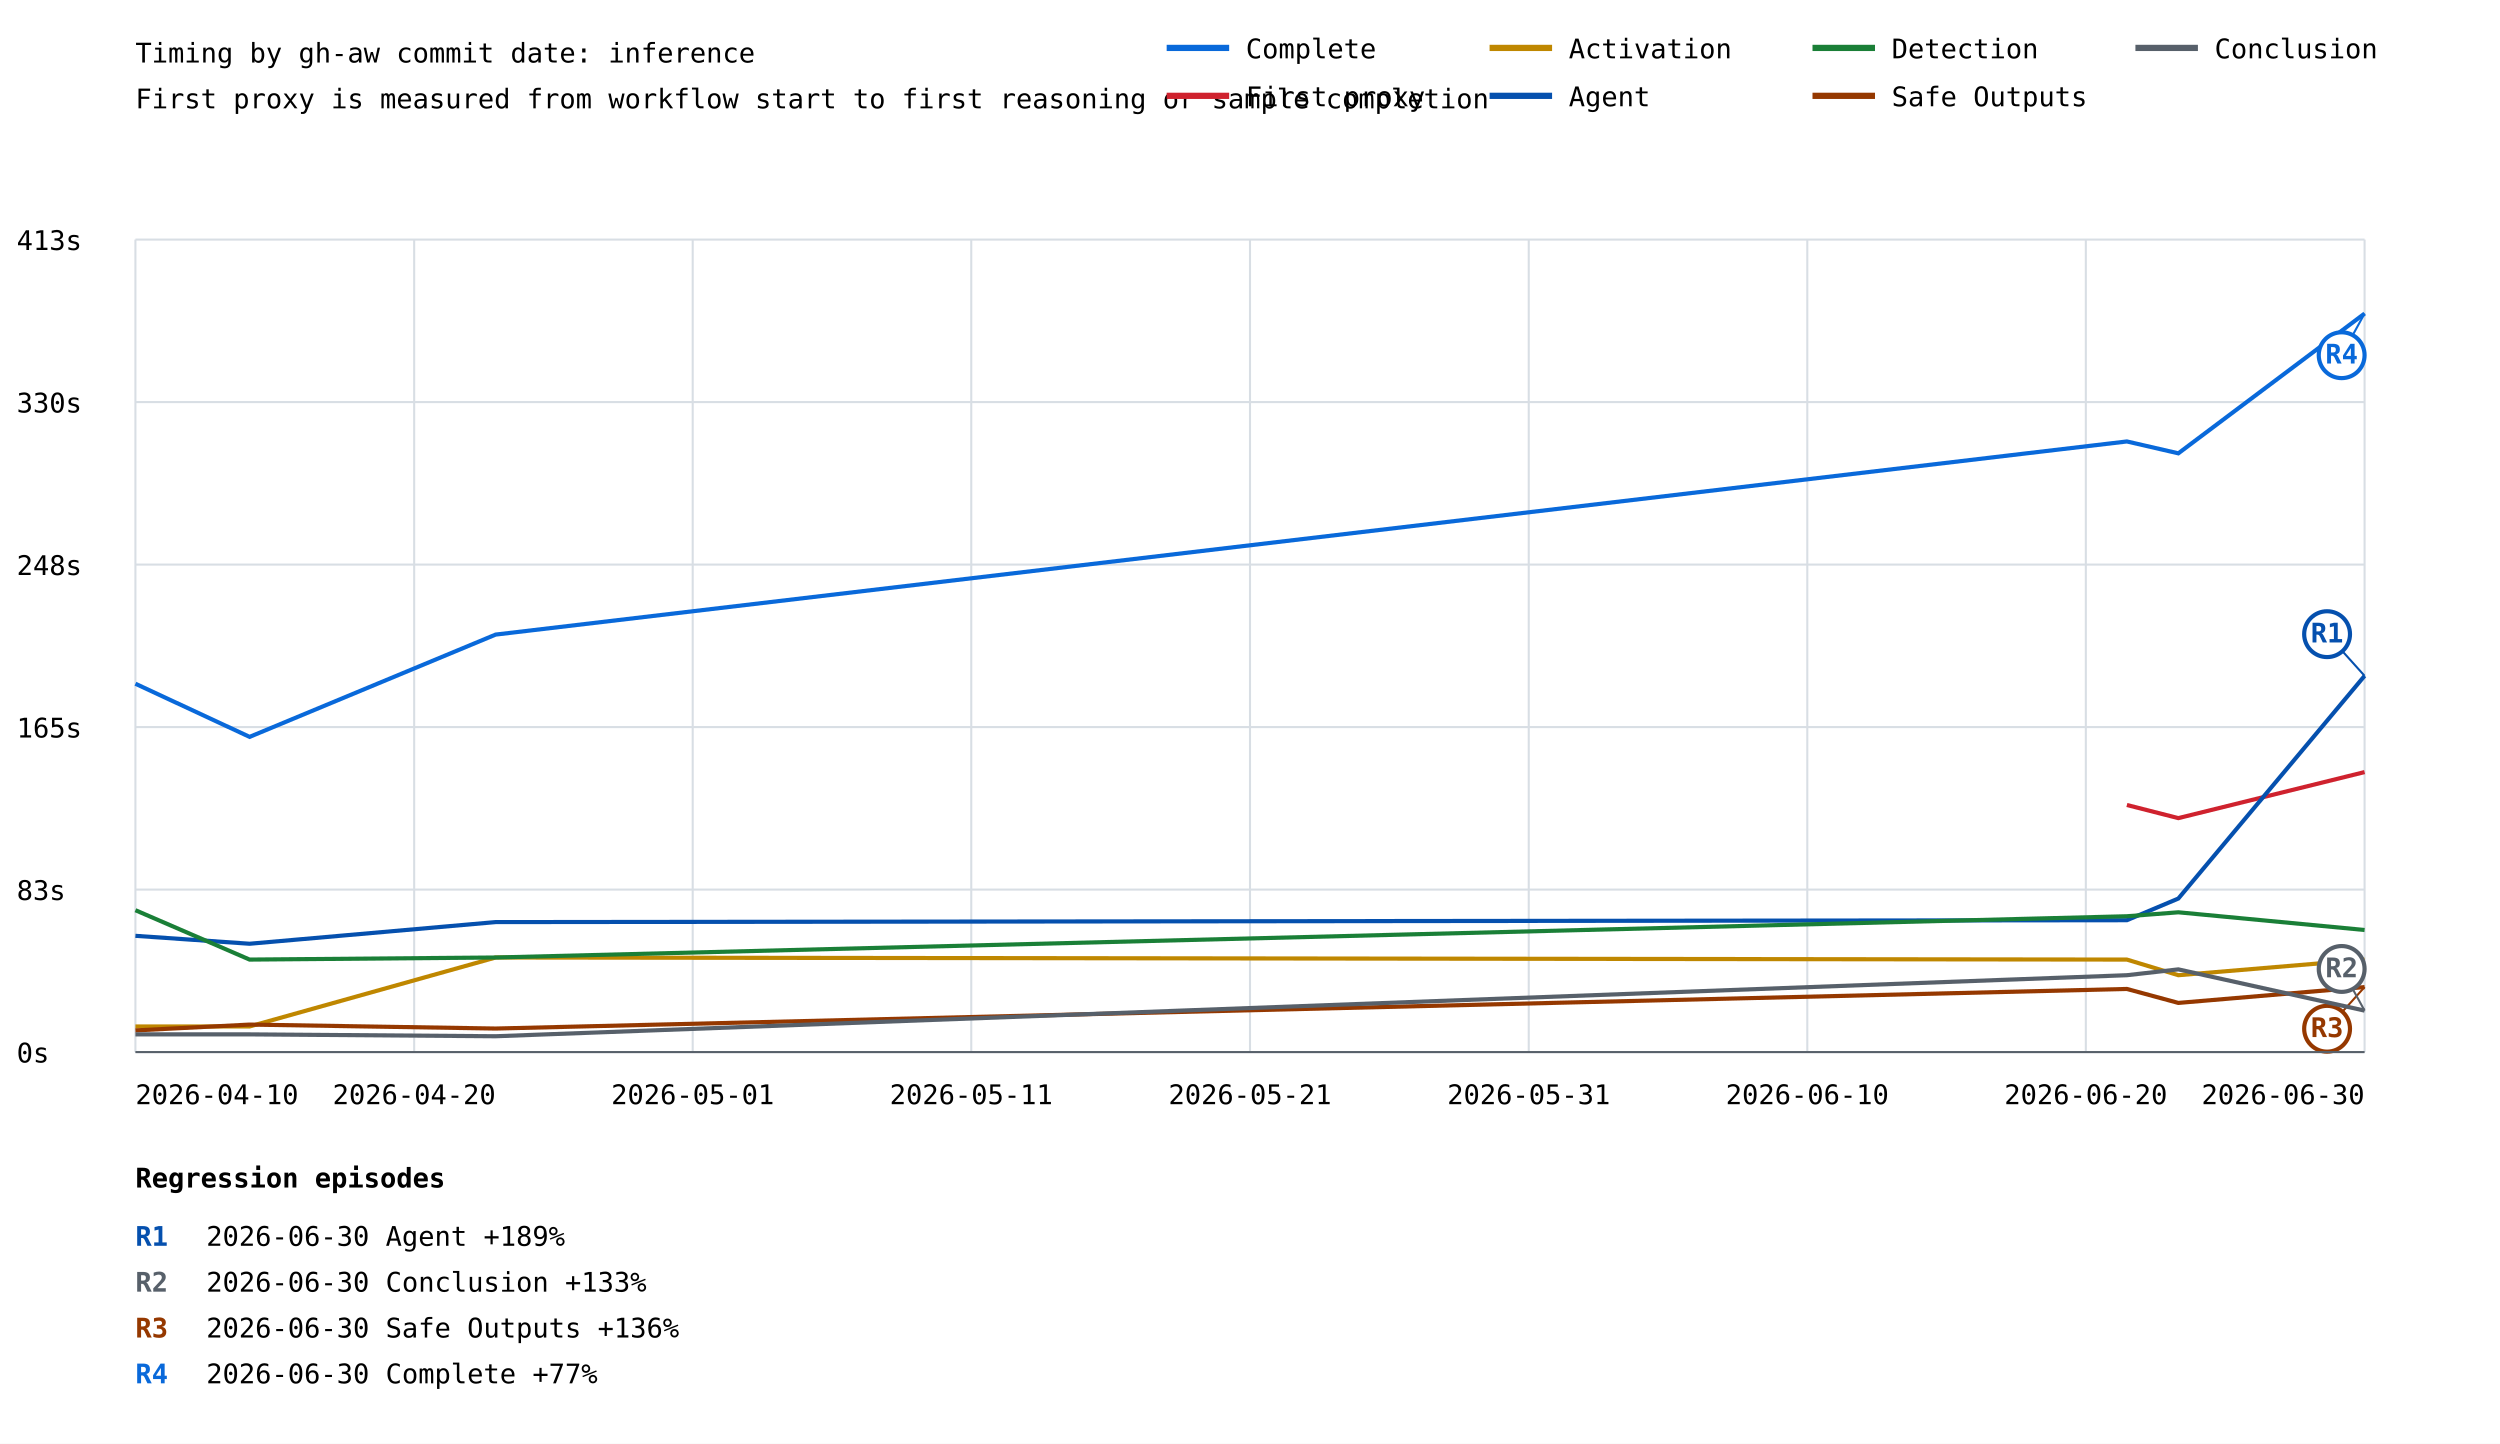
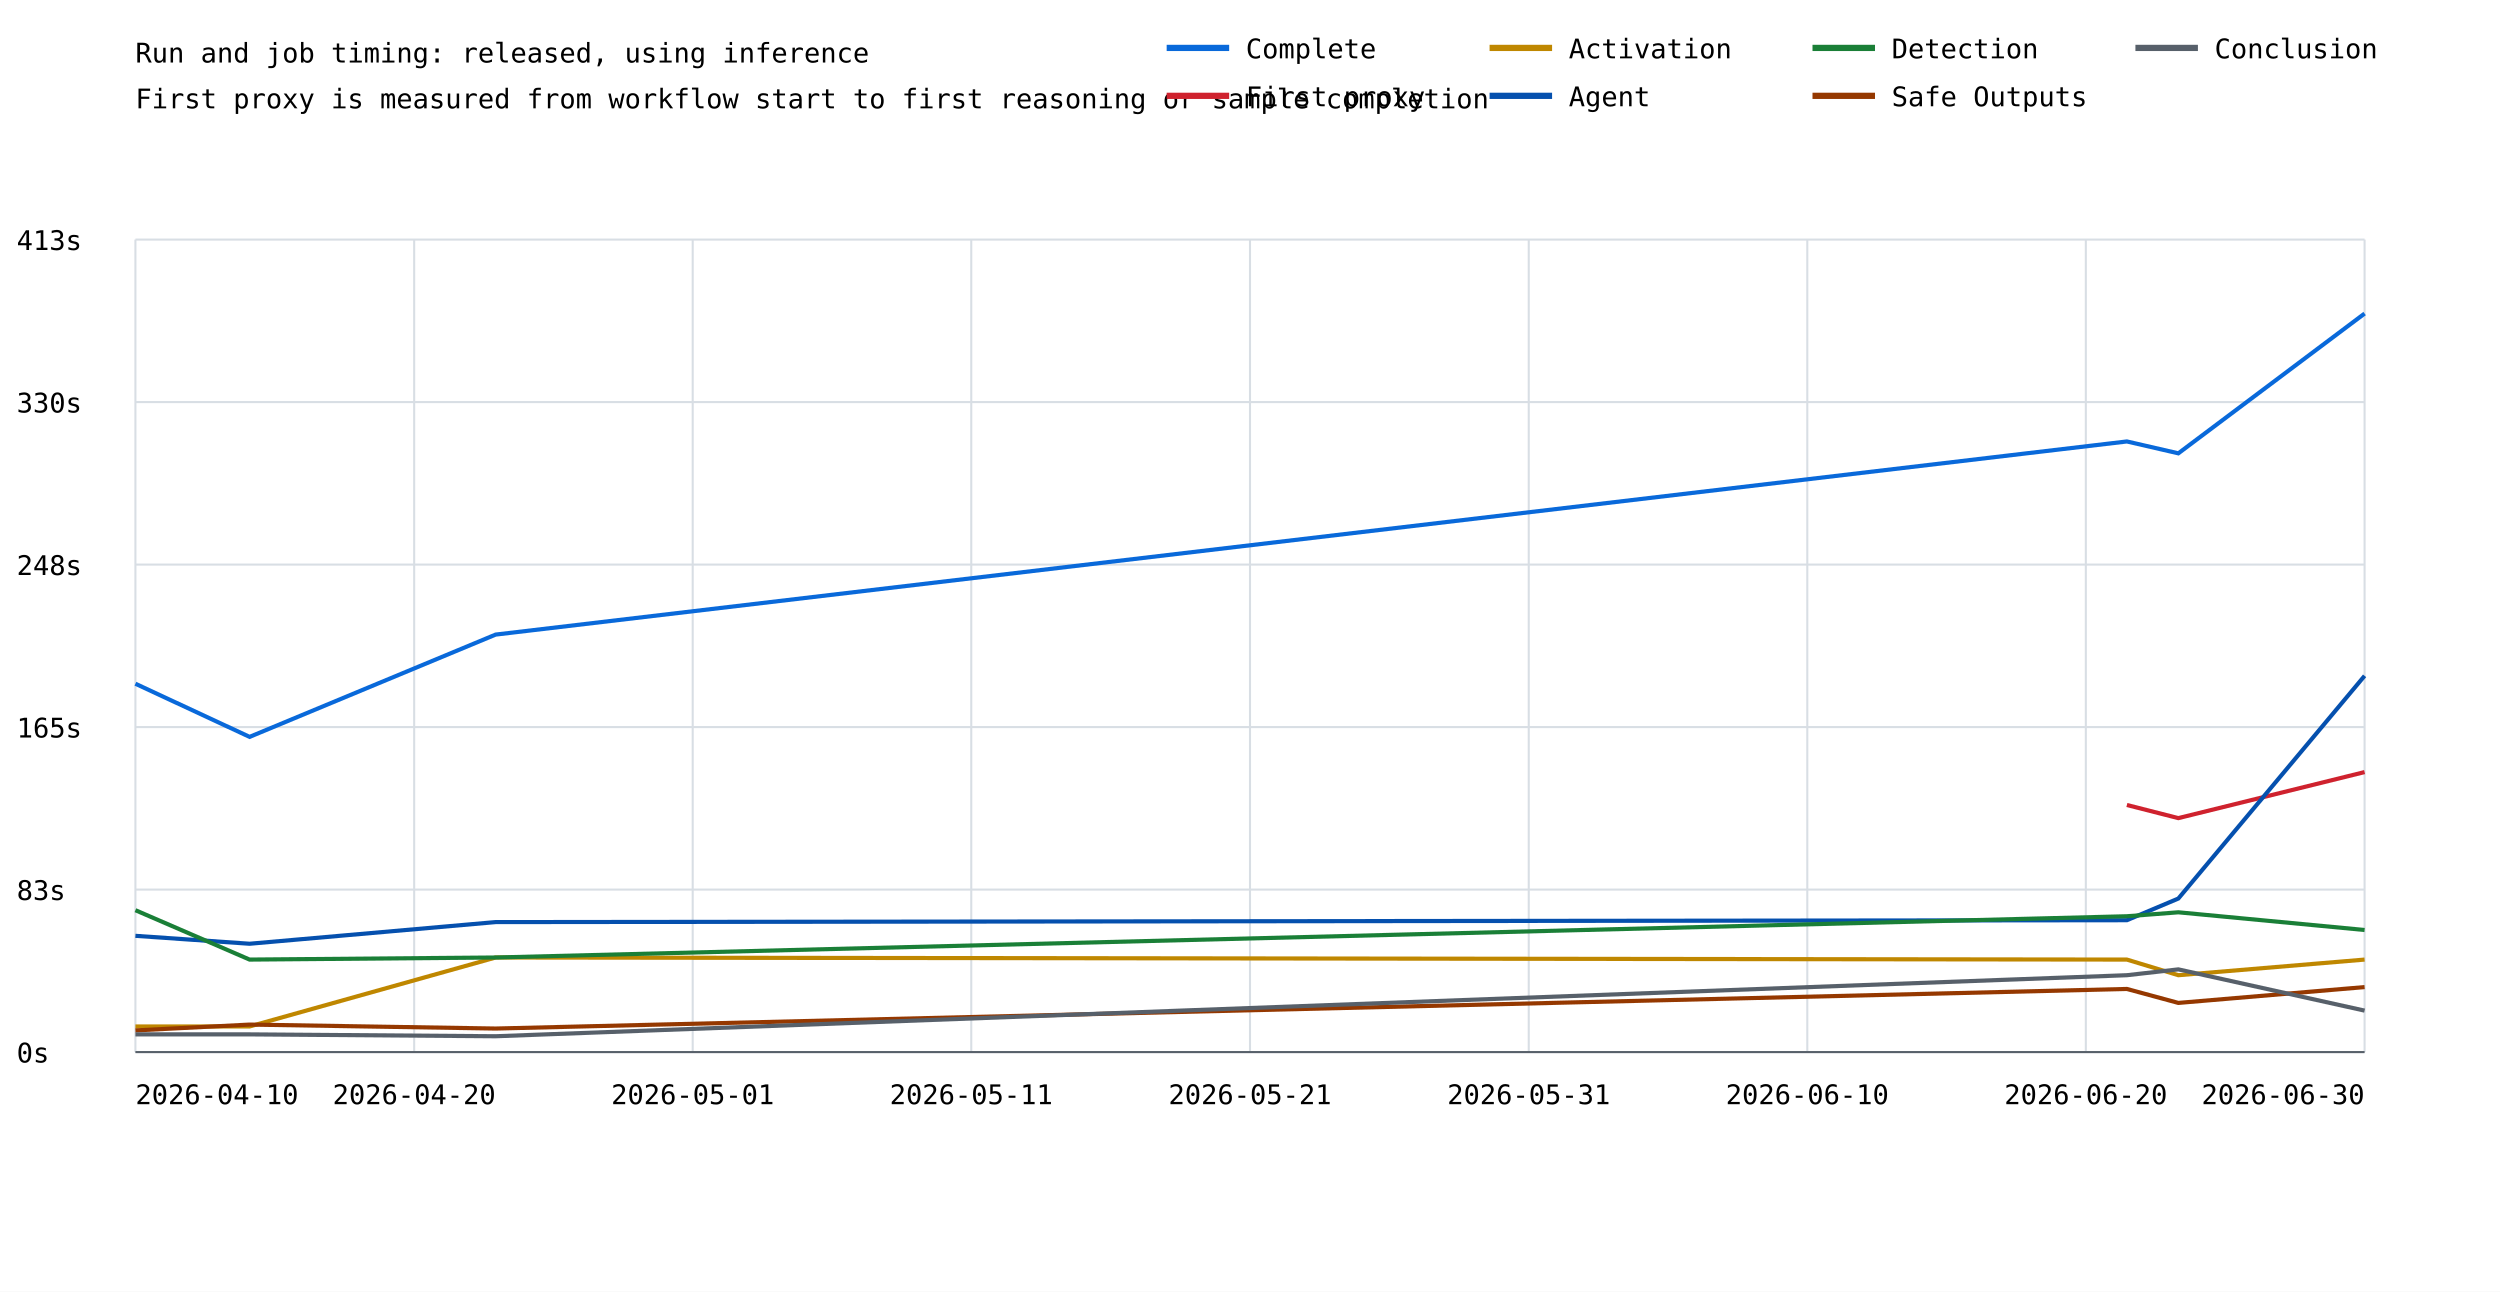
- <svg xmlns="http://www.w3.org/2000/svg" width="1200" height="693" viewBox="0 0 1200 693">
+ <svg xmlns="http://www.w3.org/2000/svg" width="1200" height="620" viewBox="0 0 1200 620">
  <rect width="100%" height="100%" fill="white" />
  <style>text{font-family:ui-monospace,monospace;font-size:13px}.axis{stroke:#57606a;stroke-width:1}.grid{stroke:#d8dee4;stroke-width:1}</style>
-   <text x="65" y="30" font-size="20">Timing by gh-aw commit date: inference</text>
+   <text x="65" y="30" font-size="20">Run and job timing: released, using inference</text>
  <text x="65" y="52">First proxy is measured from workflow start to first reasoning or sample completion</text>
  <line class="grid" x1="65" y1="505.0" x2="1135" y2="505.0" />
  <text x="8" y="510.0">0s</text>
  <line class="grid" x1="65" y1="427.0" x2="1135" y2="427.0" />
  <text x="8" y="432.0">83s</text>
  <line class="grid" x1="65" y1="349.0" x2="1135" y2="349.0" />
  <text x="8" y="354.0">165s</text>
  <line class="grid" x1="65" y1="271.0" x2="1135" y2="271.0" />
  <text x="8" y="276.0">248s</text>
  <line class="grid" x1="65" y1="193.0" x2="1135" y2="193.0" />
  <text x="8" y="198.0">330s</text>
  <line class="grid" x1="65" y1="115.0" x2="1135" y2="115.0" />
  <text x="8" y="120.0">413s</text>
  <line class="grid" x1="65.0" y1="115" x2="65.0" y2="505" />
  <line class="grid" x1="198.8" y1="115" x2="198.8" y2="505" />
  <line class="grid" x1="332.5" y1="115" x2="332.5" y2="505" />
  <line class="grid" x1="466.2" y1="115" x2="466.2" y2="505" />
  <line class="grid" x1="600.0" y1="115" x2="600.0" y2="505" />
  <line class="grid" x1="733.8" y1="115" x2="733.8" y2="505" />
  <line class="grid" x1="867.5" y1="115" x2="867.5" y2="505" />
  <line class="grid" x1="1001.2" y1="115" x2="1001.2" y2="505" />
  <line class="grid" x1="1135.0" y1="115" x2="1135.0" y2="505" />
  <polyline points="65.0,328.2 119.8,353.7 237.9,304.6 1020.9,211.9 1045.6,217.6 1135.0,150.5" fill="none" stroke="#0969da" stroke-width="2" />
-   <line x1="1135.0" y1="150.5" x2="1124.0" y2="170.5" stroke="#0969da" stroke-width="1" />
-   <circle cx="1124.0" cy="170.5" r="11" fill="white" stroke="#0969da" stroke-width="2" />
-   <text x="1124.0" y="174.5" fill="#0969da" font-size="10" font-weight="bold" text-anchor="middle">R4</text>
  <polyline points="1020.9,386.4 1045.6,392.7 1135.0,370.6" fill="none" stroke="#cf222e" stroke-width="2" />
  <polyline points="65.0,492.7 119.8,492.7 237.9,459.6 1020.9,460.6 1045.6,468.1 1135.0,460.6" fill="none" stroke="#bf8700" stroke-width="2" />
  <polyline points="65.0,449.2 119.8,453.0 237.9,442.6 1020.9,441.7 1045.6,431.3 1135.0,324.4" fill="none" stroke="#0550ae" stroke-width="2" />
-   <line x1="1135.0" y1="324.4" x2="1117.0" y2="304.4" stroke="#0550ae" stroke-width="1" />
-   <circle cx="1117.0" cy="304.4" r="11" fill="white" stroke="#0550ae" stroke-width="2" />
-   <text x="1117.0" y="308.4" fill="#0550ae" font-size="10" font-weight="bold" text-anchor="middle">R1</text>
  <polyline points="65.0,436.9 119.8,460.6 237.9,459.6 1020.9,439.8 1045.6,437.9 1135.0,446.4" fill="none" stroke="#1a7f37" stroke-width="2" />
  <polyline points="65.0,494.6 119.8,491.8 237.9,493.7 1020.9,474.7 1045.6,481.4 1135.0,473.8" fill="none" stroke="#953800" stroke-width="2" />
-   <line x1="1135.0" y1="473.8" x2="1117.0" y2="493.8" stroke="#953800" stroke-width="1" />
-   <circle cx="1117.0" cy="493.8" r="11" fill="white" stroke="#953800" stroke-width="2" />
-   <text x="1117.0" y="497.8" fill="#953800" font-size="10" font-weight="bold" text-anchor="middle">R3</text>
  <polyline points="65.0,496.5 119.8,496.5 237.9,497.4 1020.9,468.1 1045.6,465.3 1135.0,485.1" fill="none" stroke="#57606a" stroke-width="2" />
-   <line x1="1135.0" y1="485.1" x2="1124.0" y2="465.1" stroke="#57606a" stroke-width="1" />
-   <circle cx="1124.0" cy="465.1" r="11" fill="white" stroke="#57606a" stroke-width="2" />
-   <text x="1124.0" y="469.1" fill="#57606a" font-size="10" font-weight="bold" text-anchor="middle">R2</text>
  <text x="65.0" y="530" text-anchor="start">2026-04-10</text>
  <text x="198.8" y="530" text-anchor="middle">2026-04-20</text>
  <text x="332.5" y="530" text-anchor="middle">2026-05-01</text>
  <text x="466.2" y="530" text-anchor="middle">2026-05-11</text>
  <text x="600.0" y="530" text-anchor="middle">2026-05-21</text>
  <text x="733.8" y="530" text-anchor="middle">2026-05-31</text>
  <text x="867.5" y="530" text-anchor="middle">2026-06-10</text>
  <text x="1001.2" y="530" text-anchor="middle">2026-06-20</text>
  <text x="1135.0" y="530" text-anchor="end">2026-06-30</text>
  <line class="axis" x1="65" y1="505" x2="1135" y2="505" />
  <line x1="560" y1="23" x2="590" y2="23" stroke="#0969da" stroke-width="3" />
  <text x="598" y="28">Complete</text>
  <line x1="560" y1="46" x2="590" y2="46" stroke="#cf222e" stroke-width="3" />
  <text x="598" y="51">First proxy</text>
  <line x1="715" y1="23" x2="745" y2="23" stroke="#bf8700" stroke-width="3" />
  <text x="753" y="28">Activation</text>
  <line x1="715" y1="46" x2="745" y2="46" stroke="#0550ae" stroke-width="3" />
  <text x="753" y="51">Agent</text>
  <line x1="870" y1="23" x2="900" y2="23" stroke="#1a7f37" stroke-width="3" />
  <text x="908" y="28">Detection</text>
  <line x1="870" y1="46" x2="900" y2="46" stroke="#953800" stroke-width="3" />
  <text x="908" y="51">Safe Outputs</text>
  <line x1="1025" y1="23" x2="1055" y2="23" stroke="#57606a" stroke-width="3" />
  <text x="1063" y="28">Conclusion</text>
-   <text x="65" y="570" font-size="16" font-weight="bold">Regression episodes</text>
-   <text x="65" y="598" fill="#0550ae" font-weight="bold">R1</text>
-   <text x="99" y="598">2026-06-30  Agent  +189%</text>
-   <text x="65" y="620" fill="#57606a" font-weight="bold">R2</text>
-   <text x="99" y="620">2026-06-30  Conclusion  +133%</text>
-   <text x="65" y="642" fill="#953800" font-weight="bold">R3</text>
-   <text x="99" y="642">2026-06-30  Safe Outputs  +136%</text>
-   <text x="65" y="664" fill="#0969da" font-weight="bold">R4</text>
-   <text x="99" y="664">2026-06-30  Complete  +77%</text>
</svg>
